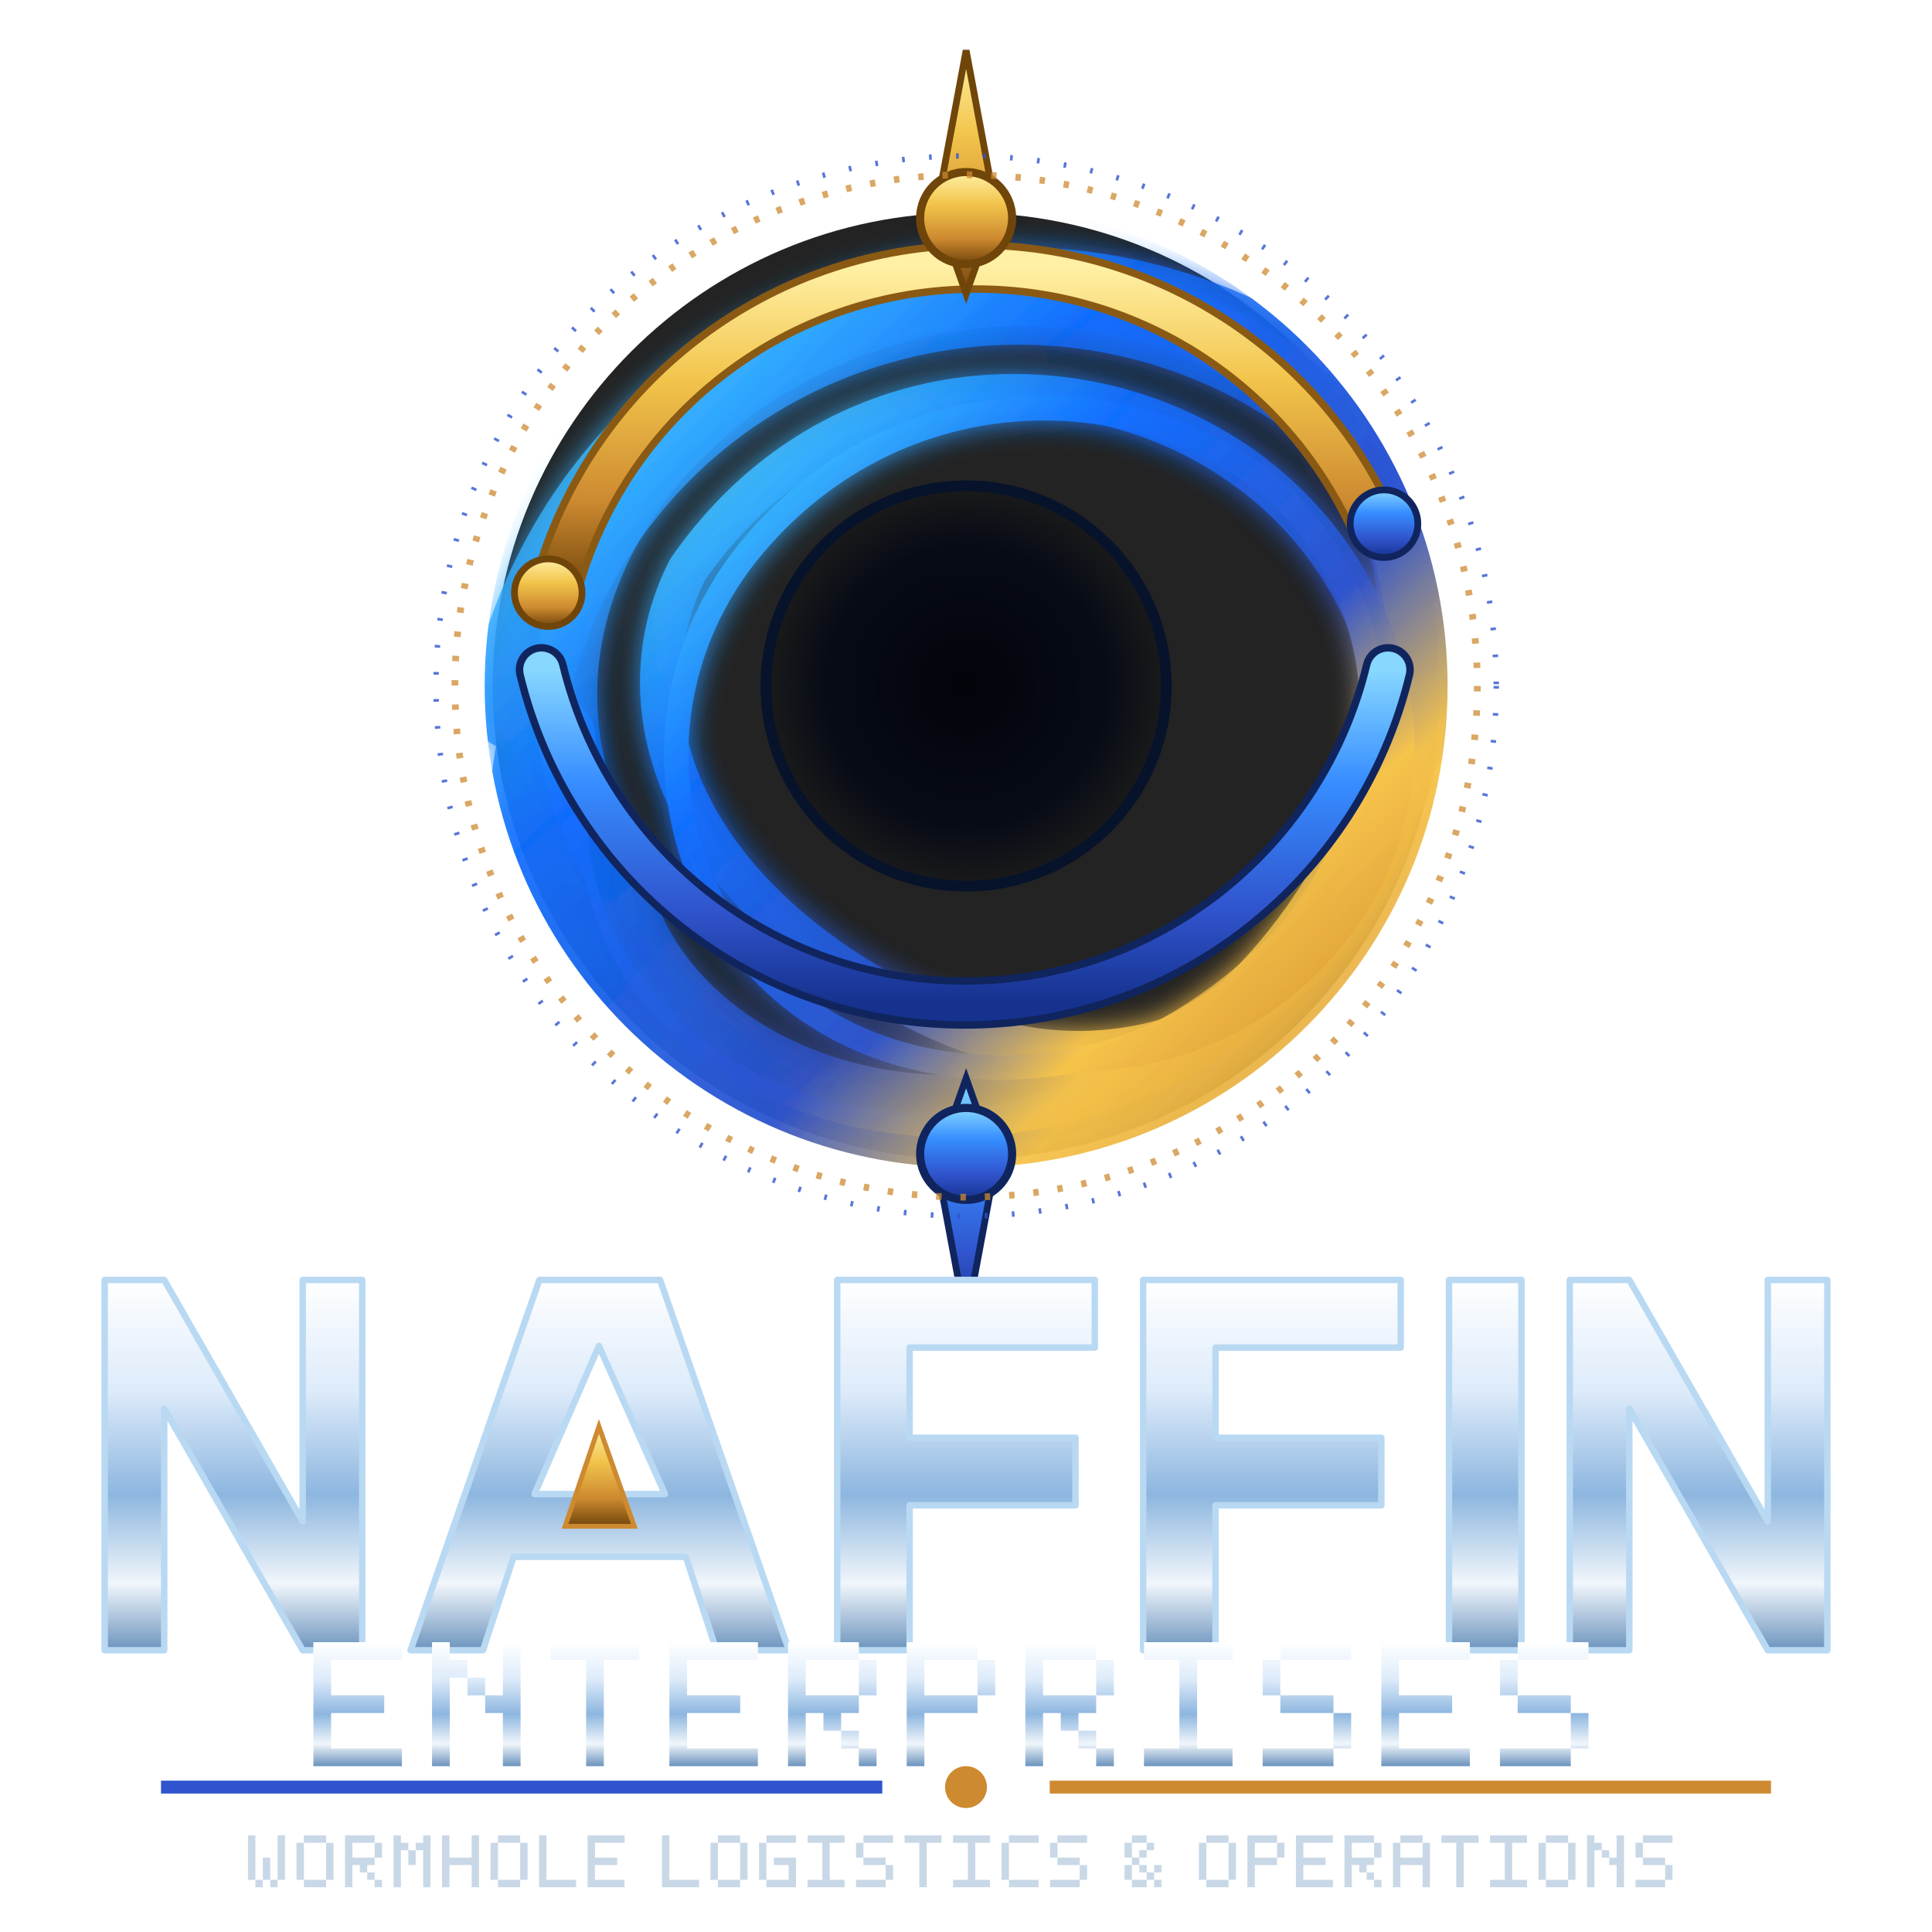
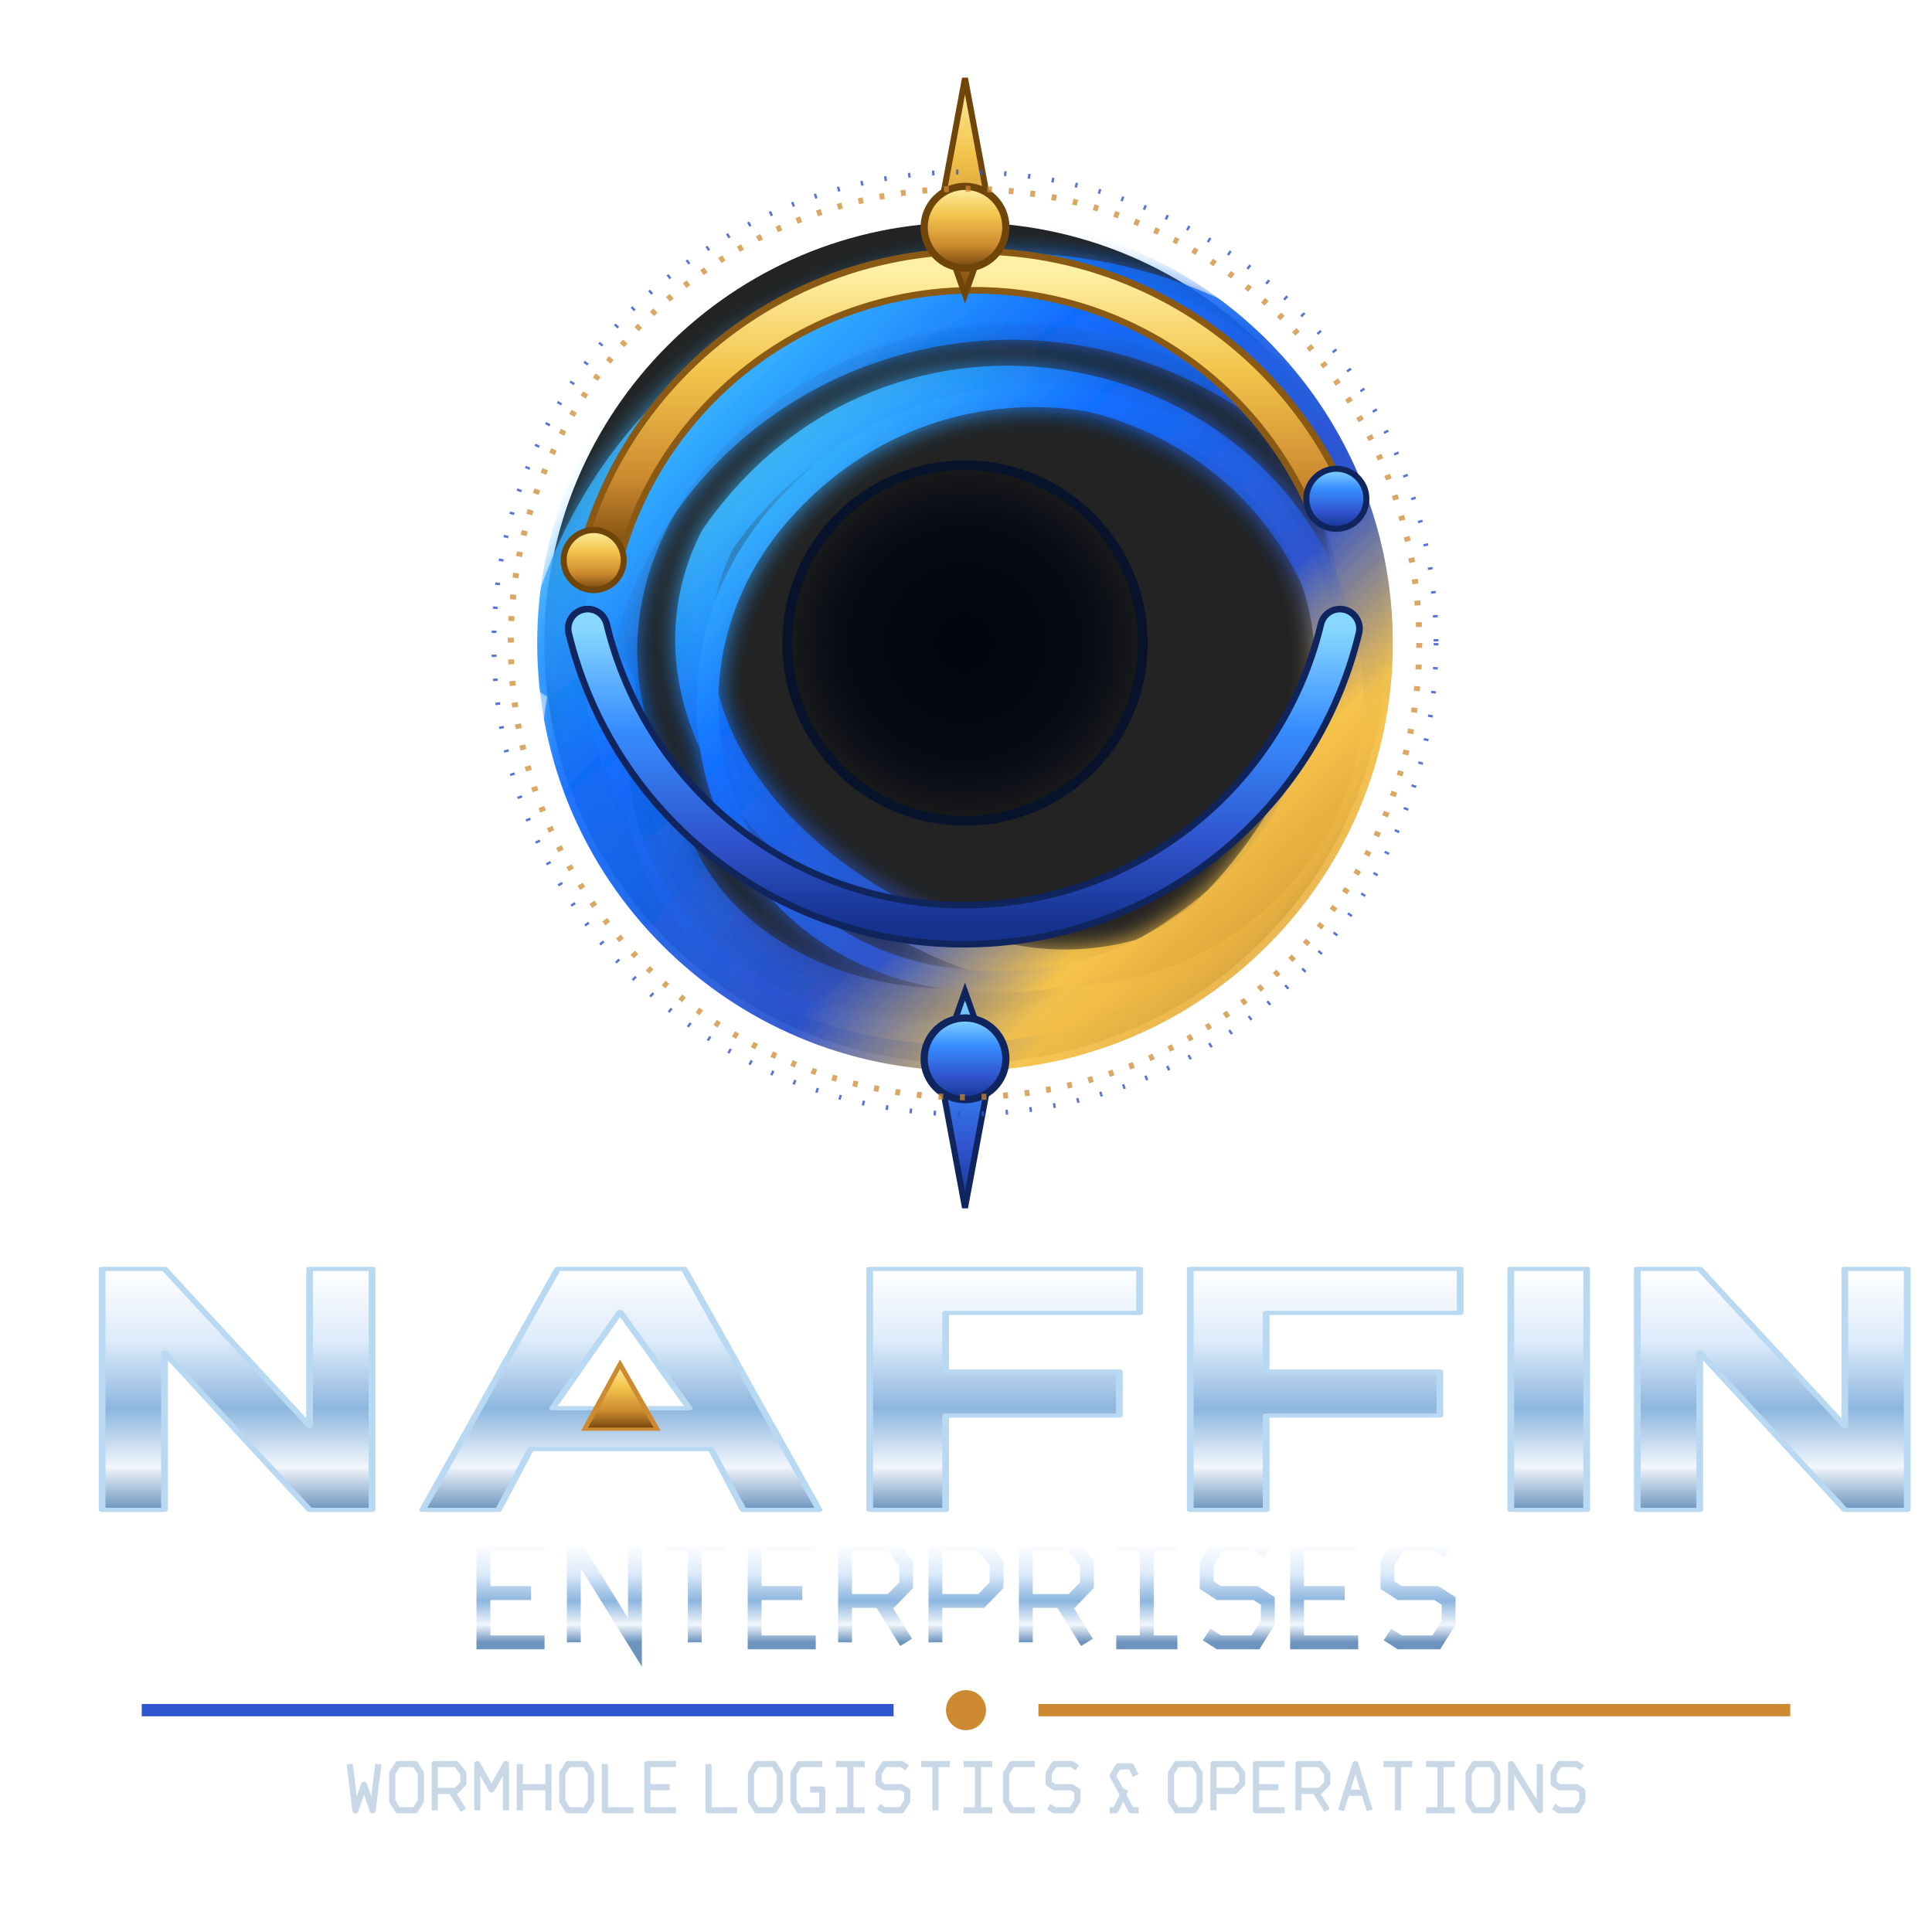
- <svg xmlns="http://www.w3.org/2000/svg" viewBox="0 0 1200 1200" role="img" aria-labelledby="title desc">
+ <svg xmlns="http://www.w3.org/2000/svg" viewBox="0 0 1254 1254" role="img" aria-labelledby="title desc">
  <defs>
    <linearGradient id="blueMetal" x1="0" y1="0" x2="0" y2="1">
      <stop stop-color="#87D7FF" />
      <stop offset=".34" stop-color="#368DFF" />
      <stop offset=".72" stop-color="#3054CD" />
      <stop offset="1" stop-color="#16328E" />
    </linearGradient>
    <linearGradient id="goldMetal" x1="0" y1="0" x2="0" y2="1">
      <stop stop-color="#FFF0A5" />
      <stop offset=".35" stop-color="#F2C44B" />
      <stop offset=".72" stop-color="#CD8A30" />
      <stop offset="1" stop-color="#72450B" />
    </linearGradient>
    <linearGradient id="silver" x1="0" y1="0" x2="0" y2="1">
      <stop stop-color="#FFFFFF" />
      <stop offset=".30" stop-color="#DDEBFA" />
      <stop offset=".58" stop-color="#8DB6DF" />
      <stop offset=".82" stop-color="#F1F6FB" />
      <stop offset="1" stop-color="#6C94BE" />
    </linearGradient>
    <radialGradient id="void">
      <stop stop-color="#02040A" />
      <stop offset=".7" stop-color="#070B16" />
      <stop offset="1" stop-color="#1A1A1A" />
    </radialGradient>
    <linearGradient id="vortex" x1="0" y1="0" x2="1" y2="1">
      <stop stop-color="#55E8FF" />
      <stop offset=".32" stop-color="#116EFF" />
      <stop offset=".62" stop-color="#3054CD" />
      <stop offset=".78" stop-color="#F7C44A" />
      <stop offset="1" stop-color="#CD8A30" />
    </linearGradient>
    <filter id="glow" x="-35%" y="-35%" width="170%" height="170%">
      <feGaussianBlur stdDeviation="10" result="b" />
      <feMerge>
        <feMergeNode in="b" />
        <feMergeNode in="SourceGraphic" />
      </feMerge>
    </filter>
    <clipPath id="coreClip">
      <circle cx="512" cy="512" r="356" />
    </clipPath>
  </defs>
-   <g transform="translate(170 -4) scale(.84)">
+   <g transform="translate(227 18) scale(.78)">
    <g clip-path="url(#coreClip)">
      <circle cx="512" cy="512" r="350" fill="#1A1A1A" opacity=".96" />
      <g filter="url(#glow)">
        <path d="M180 524C240 252 548 140 768 292C930 404 852 720 620 830C392 938 154 764 202 552" fill="none" stroke="url(#vortex)" stroke-width="72" stroke-linecap="round" opacity="0.78" />
        <path d="M252 646C126 430 354 192 602 226C864 262 920 548 750 716C558 904 282 820 252 646" fill="none" stroke="url(#vortex)" stroke-width="46" stroke-linecap="round" opacity="0.72" />
        <path d="M306 426C454 212 766 280 822 504C866 682 678 842 494 760C310 678 250 536 306 426" fill="none" stroke="url(#vortex)" stroke-width="30" stroke-linecap="round" opacity="0.88" />
        <path d="M742 368C904 526 766 800 530 794C318 788 234 560 350 414C456 282 634 278 742 368" fill="none" stroke="url(#vortex)" stroke-width="18" stroke-linecap="round" opacity="0.94" />
      </g>
      <circle cx="512" cy="512" r="148" fill="url(#void)" stroke="#07132A" stroke-width="8" />
    </g>
    <g aria-label="vector compass and orbital frame">
      <path d="M208 442A322 322 0 0 1 812 390" fill="none" stroke="#8A5A14" stroke-width="38" stroke-linecap="round" />
      <path d="M208 442A322 322 0 0 1 812 390" fill="none" stroke="url(#goldMetal)" stroke-width="27" stroke-linecap="round" />
      <path d="M198 500A322 322 0 0 0 824 500" fill="none" stroke="#10255E" stroke-width="38" stroke-linecap="round" />
      <path d="M198 500A322 322 0 0 0 824 500" fill="none" stroke="url(#blueMetal)" stroke-width="27" stroke-linecap="round" />
      <path d="M512 42l22 118-22 62-22-62z" fill="url(#goldMetal)" stroke="#70450A" stroke-width="5" />
      <path d="M512 982l22-118-22-62-22 62z" fill="url(#blueMetal)" stroke="#10255E" stroke-width="5" />
      <circle cx="512" cy="166" r="34" fill="url(#goldMetal)" stroke="#70450A" stroke-width="6" />
      <circle cx="512" cy="858" r="34" fill="url(#blueMetal)" stroke="#10255E" stroke-width="6" />
      <circle cx="203" cy="443" r="25" fill="url(#goldMetal)" stroke="#70450A" stroke-width="5" />
      <circle cx="821" cy="392" r="25" fill="url(#blueMetal)" stroke="#10255E" stroke-width="5" />
      <circle cx="512" cy="512" r="378" fill="none" stroke="#CD8A30" stroke-width="5" stroke-dasharray="4 14" opacity=".75" />
      <circle cx="512" cy="512" r="392" fill="none" stroke="#3054CD" stroke-width="4" stroke-dasharray="2 18" opacity=".8" />
    </g>
  </g>
-   <g transform="translate(20 775)">
+   <g transform="translate(17 810) scale(1.095 .68)">
    <g fill="url(#silver)" stroke="#B9D9F3" stroke-width="4" stroke-linejoin="round">
      <path d="M45 250V20H82L168 170V20H205V250H168L82 100V250Z" />
      <path d="M235 250L315 20H390L470 250H425L406 192H299L280 250ZM312 153H393L352 61Z" />
      <path d="M500 250V20H660V62H545V118H648V160H545V250Z" />
      <path d="M690 250V20H850V62H735V118H838V160H735V250Z" />
      <path d="M880 250V20H925V250Z" />
      <path d="M955 250V20H992L1078 170V20H1115V250H1078L992 100V250Z" />
    </g>
    <path d="M331 173l21-62 22 62z" fill="url(#goldMetal)" stroke="#CD8A30" stroke-width="3" />
  </g>
-   <path d="M0 0h11v11h-11zM11 0h11v11h-11zM22 0h11v11h-11zM33 0h11v11h-11zM44 0h11v11h-11zM0 11h11v11h-11zM0 22h11v11h-11zM0 33h11v11h-11zM11 33h11v11h-11zM22 33h11v11h-11zM33 33h11v11h-11zM0 44h11v11h-11zM0 55h11v11h-11zM0 66h11v11h-11zM11 66h11v11h-11zM22 66h11v11h-11zM33 66h11v11h-11zM44 66h11v11h-11zM73.7 0h11v11h-11zM117.7 0h11v11h-11zM73.7 11h11v11h-11zM84.7 11h11v11h-11zM117.7 11h11v11h-11zM73.7 22h11v11h-11zM95.7 22h11v11h-11zM117.7 22h11v11h-11zM73.7 33h11v11h-11zM106.7 33h11v11h-11zM117.7 33h11v11h-11zM73.7 44h11v11h-11zM117.7 44h11v11h-11zM73.7 55h11v11h-11zM117.7 55h11v11h-11zM73.7 66h11v11h-11zM117.7 66h11v11h-11zM147.4 0h11v11h-11zM158.4 0h11v11h-11zM169.4 0h11v11h-11zM180.4 0h11v11h-11zM191.4 0h11v11h-11zM169.4 11h11v11h-11zM169.4 22h11v11h-11zM169.4 33h11v11h-11zM169.4 44h11v11h-11zM169.4 55h11v11h-11zM169.4 66h11v11h-11zM221.1 0h11v11h-11zM232.1 0h11v11h-11zM243.1 0h11v11h-11zM254.1 0h11v11h-11zM265.1 0h11v11h-11zM221.1 11h11v11h-11zM221.1 22h11v11h-11zM221.1 33h11v11h-11zM232.1 33h11v11h-11zM243.1 33h11v11h-11zM254.1 33h11v11h-11zM221.1 44h11v11h-11zM221.1 55h11v11h-11zM221.1 66h11v11h-11zM232.1 66h11v11h-11zM243.1 66h11v11h-11zM254.1 66h11v11h-11zM265.1 66h11v11h-11zM294.8 0h11v11h-11zM305.8 0h11v11h-11zM316.8 0h11v11h-11zM327.8 0h11v11h-11zM294.8 11h11v11h-11zM338.8 11h11v11h-11zM294.8 22h11v11h-11zM338.8 22h11v11h-11zM294.8 33h11v11h-11zM305.8 33h11v11h-11zM316.8 33h11v11h-11zM327.8 33h11v11h-11zM294.8 44h11v11h-11zM316.8 44h11v11h-11zM294.8 55h11v11h-11zM327.8 55h11v11h-11zM294.8 66h11v11h-11zM338.8 66h11v11h-11zM368.5 0h11v11h-11zM379.5 0h11v11h-11zM390.5 0h11v11h-11zM401.5 0h11v11h-11zM368.5 11h11v11h-11zM412.5 11h11v11h-11zM368.5 22h11v11h-11zM412.5 22h11v11h-11zM368.5 33h11v11h-11zM379.5 33h11v11h-11zM390.5 33h11v11h-11zM401.5 33h11v11h-11zM368.5 44h11v11h-11zM368.5 55h11v11h-11zM368.5 66h11v11h-11zM442.2 0h11v11h-11zM453.2 0h11v11h-11zM464.2 0h11v11h-11zM475.2 0h11v11h-11zM442.2 11h11v11h-11zM486.2 11h11v11h-11zM442.2 22h11v11h-11zM486.2 22h11v11h-11zM442.2 33h11v11h-11zM453.2 33h11v11h-11zM464.2 33h11v11h-11zM475.2 33h11v11h-11zM442.2 44h11v11h-11zM464.2 44h11v11h-11zM442.2 55h11v11h-11zM475.2 55h11v11h-11zM442.2 66h11v11h-11zM486.2 66h11v11h-11zM515.9 0h11v11h-11zM526.9 0h11v11h-11zM537.9 0h11v11h-11zM548.9 0h11v11h-11zM559.9 0h11v11h-11zM537.9 11h11v11h-11zM537.9 22h11v11h-11zM537.9 33h11v11h-11zM537.9 44h11v11h-11zM537.9 55h11v11h-11zM515.9 66h11v11h-11zM526.9 66h11v11h-11zM537.9 66h11v11h-11zM548.9 66h11v11h-11zM559.9 66h11v11h-11zM600.6 0h11v11h-11zM611.6 0h11v11h-11zM622.6 0h11v11h-11zM633.6 0h11v11h-11zM589.6 11h11v11h-11zM589.6 22h11v11h-11zM600.6 33h11v11h-11zM611.6 33h11v11h-11zM622.6 33h11v11h-11zM633.6 44h11v11h-11zM633.6 55h11v11h-11zM589.6 66h11v11h-11zM600.6 66h11v11h-11zM611.6 66h11v11h-11zM622.6 66h11v11h-11zM663.3 0h11v11h-11zM674.3 0h11v11h-11zM685.3 0h11v11h-11zM696.3 0h11v11h-11zM707.3 0h11v11h-11zM663.3 11h11v11h-11zM663.3 22h11v11h-11zM663.3 33h11v11h-11zM674.3 33h11v11h-11zM685.3 33h11v11h-11zM696.3 33h11v11h-11zM663.3 44h11v11h-11zM663.3 55h11v11h-11zM663.3 66h11v11h-11zM674.3 66h11v11h-11zM685.3 66h11v11h-11zM696.3 66h11v11h-11zM707.3 66h11v11h-11zM748 0h11v11h-11zM759 0h11v11h-11zM770 0h11v11h-11zM781 0h11v11h-11zM737 11h11v11h-11zM737 22h11v11h-11zM748 33h11v11h-11zM759 33h11v11h-11zM770 33h11v11h-11zM781 44h11v11h-11zM781 55h11v11h-11zM737 66h11v11h-11zM748 66h11v11h-11zM759 66h11v11h-11zM770 66h11v11h-11z" fill="url(#silver)" transform="translate(194.65 1020)" />
-   <path d="M100 1110H548" stroke="#3054CD" stroke-width="8" />
-   <circle cx="600" cy="1110" r="13" fill="#CD8A30" />
-   <path d="M652 1110H1100" stroke="#CD8A30" stroke-width="8" />
-   <path d="M0 0h4.6v4.6h-4.6zM18.4 0h4.6v4.6h-4.6zM0 4.6h4.6v4.6h-4.6zM18.4 4.6h4.6v4.6h-4.6zM0 9.2h4.6v4.6h-4.6zM18.4 9.2h4.6v4.6h-4.6zM0 13.8h4.6v4.6h-4.6zM9.2 13.8h4.6v4.6h-4.6zM18.4 13.8h4.6v4.6h-4.6zM0 18.4h4.6v4.6h-4.6zM9.2 18.4h4.6v4.6h-4.6zM18.4 18.4h4.6v4.6h-4.6zM0 23h4.6v4.6h-4.6zM9.2 23h4.6v4.6h-4.6zM18.4 23h4.6v4.6h-4.6zM4.6 27.6h4.6v4.6h-4.6zM13.8 27.6h4.6v4.6h-4.6zM34.73 0h4.6v4.6h-4.6zM39.33 0h4.6v4.6h-4.6zM43.93 0h4.6v4.6h-4.6zM30.13 4.6h4.6v4.6h-4.6zM48.53 4.6h4.6v4.6h-4.6zM30.13 9.2h4.6v4.6h-4.6zM48.53 9.2h4.6v4.6h-4.6zM30.13 13.8h4.6v4.6h-4.6zM48.53 13.8h4.6v4.6h-4.6zM30.13 18.4h4.6v4.6h-4.6zM48.53 18.4h4.6v4.6h-4.6zM30.13 23h4.6v4.6h-4.6zM48.53 23h4.6v4.6h-4.6zM34.73 27.6h4.6v4.6h-4.6zM39.33 27.6h4.6v4.6h-4.6zM43.93 27.6h4.6v4.6h-4.6zM60.26 0h4.6v4.6h-4.6zM64.86 0h4.6v4.6h-4.6zM69.46 0h4.6v4.6h-4.6zM74.06 0h4.6v4.6h-4.6zM60.26 4.6h4.6v4.6h-4.6zM78.66 4.6h4.6v4.6h-4.6zM60.26 9.2h4.6v4.6h-4.6zM78.66 9.2h4.6v4.6h-4.6zM60.26 13.8h4.6v4.6h-4.6zM64.86 13.8h4.6v4.6h-4.6zM69.46 13.8h4.6v4.6h-4.6zM74.06 13.8h4.6v4.6h-4.6zM60.26 18.4h4.6v4.6h-4.6zM69.46 18.4h4.6v4.6h-4.6zM60.26 23h4.6v4.6h-4.6zM74.06 23h4.6v4.6h-4.6zM60.26 27.6h4.6v4.6h-4.6zM78.66 27.6h4.6v4.6h-4.6zM90.39 0h4.6v4.6h-4.6zM108.79 0h4.6v4.6h-4.6zM90.39 4.6h4.6v4.6h-4.6zM94.99 4.6h4.6v4.6h-4.6zM104.19 4.6h4.6v4.6h-4.6zM108.79 4.6h4.6v4.6h-4.6zM90.39 9.2h4.6v4.6h-4.6zM99.59 9.2h4.6v4.6h-4.6zM108.79 9.2h4.6v4.6h-4.6zM90.39 13.8h4.6v4.6h-4.6zM99.59 13.8h4.6v4.6h-4.6zM108.79 13.8h4.6v4.6h-4.6zM90.39 18.4h4.6v4.6h-4.6zM108.79 18.4h4.6v4.6h-4.6zM90.39 23h4.6v4.6h-4.6zM108.79 23h4.6v4.6h-4.6zM90.39 27.6h4.6v4.6h-4.6zM108.79 27.6h4.6v4.6h-4.6zM120.52 0h4.6v4.6h-4.6zM138.92 0h4.6v4.6h-4.6zM120.52 4.6h4.6v4.6h-4.6zM138.92 4.6h4.6v4.6h-4.6zM120.52 9.2h4.6v4.6h-4.6zM138.92 9.2h4.6v4.6h-4.6zM120.52 13.8h4.6v4.6h-4.6zM125.12 13.8h4.6v4.6h-4.6zM129.72 13.8h4.6v4.6h-4.6zM134.32 13.8h4.6v4.6h-4.6zM138.92 13.8h4.6v4.6h-4.6zM120.52 18.4h4.6v4.6h-4.6zM138.92 18.4h4.6v4.6h-4.6zM120.52 23h4.6v4.6h-4.6zM138.92 23h4.6v4.6h-4.6zM120.52 27.6h4.6v4.6h-4.6zM138.92 27.6h4.6v4.6h-4.6zM155.25 0h4.6v4.6h-4.6zM159.85 0h4.6v4.6h-4.6zM164.45 0h4.6v4.6h-4.6zM150.65 4.6h4.6v4.6h-4.6zM169.05 4.6h4.6v4.6h-4.6zM150.65 9.2h4.6v4.6h-4.6zM169.05 9.2h4.6v4.6h-4.6zM150.65 13.8h4.6v4.6h-4.6zM169.05 13.8h4.6v4.6h-4.6zM150.65 18.4h4.6v4.6h-4.6zM169.05 18.4h4.6v4.6h-4.6zM150.65 23h4.6v4.6h-4.6zM169.05 23h4.6v4.6h-4.6zM155.25 27.6h4.6v4.6h-4.6zM159.85 27.6h4.6v4.6h-4.6zM164.45 27.6h4.6v4.6h-4.6zM180.78 0h4.6v4.6h-4.6zM180.78 4.6h4.6v4.6h-4.6zM180.78 9.2h4.6v4.6h-4.6zM180.78 13.8h4.6v4.6h-4.6zM180.78 18.4h4.6v4.6h-4.6zM180.78 23h4.6v4.6h-4.6zM180.78 27.6h4.6v4.6h-4.6zM185.38 27.6h4.6v4.6h-4.6zM189.98 27.6h4.6v4.6h-4.6zM194.58 27.6h4.6v4.6h-4.6zM199.18 27.6h4.6v4.6h-4.6zM210.91 0h4.6v4.6h-4.6zM215.51 0h4.6v4.6h-4.6zM220.11 0h4.6v4.6h-4.6zM224.71 0h4.6v4.6h-4.6zM229.31 0h4.6v4.6h-4.6zM210.91 4.6h4.6v4.6h-4.6zM210.91 9.2h4.6v4.6h-4.6zM210.91 13.8h4.6v4.6h-4.6zM215.51 13.8h4.6v4.6h-4.6zM220.11 13.8h4.6v4.6h-4.6zM224.71 13.8h4.6v4.6h-4.6zM210.91 18.4h4.6v4.6h-4.6zM210.91 23h4.6v4.6h-4.6zM210.91 27.6h4.6v4.6h-4.6zM215.51 27.6h4.6v4.6h-4.6zM220.11 27.6h4.6v4.6h-4.6zM224.71 27.6h4.6v4.6h-4.6zM229.31 27.6h4.6v4.6h-4.6zM257.14 0h4.6v4.6h-4.6zM257.14 4.6h4.6v4.6h-4.6zM257.14 9.2h4.6v4.6h-4.6zM257.14 13.8h4.6v4.6h-4.6zM257.14 18.4h4.6v4.6h-4.6zM257.14 23h4.6v4.6h-4.6zM257.14 27.6h4.6v4.6h-4.6zM261.74 27.6h4.6v4.6h-4.6zM266.34 27.6h4.6v4.6h-4.6zM270.94 27.6h4.6v4.6h-4.6zM275.54 27.6h4.6v4.6h-4.6zM291.87 0h4.6v4.6h-4.6zM296.47 0h4.6v4.6h-4.6zM301.07 0h4.6v4.6h-4.6zM287.27 4.6h4.6v4.6h-4.6zM305.67 4.6h4.6v4.6h-4.6zM287.27 9.2h4.6v4.6h-4.6zM305.67 9.2h4.6v4.6h-4.6zM287.27 13.8h4.6v4.6h-4.6zM305.67 13.8h4.6v4.6h-4.6zM287.27 18.4h4.6v4.6h-4.6zM305.67 18.4h4.6v4.6h-4.6zM287.27 23h4.6v4.6h-4.6zM305.67 23h4.6v4.6h-4.6zM291.87 27.6h4.6v4.6h-4.6zM296.47 27.6h4.6v4.6h-4.6zM301.07 27.6h4.6v4.6h-4.6zM322 0h4.6v4.6h-4.6zM326.6 0h4.6v4.6h-4.6zM331.2 0h4.6v4.6h-4.6zM335.8 0h4.6v4.6h-4.6zM317.4 4.6h4.6v4.6h-4.6zM317.4 9.2h4.6v4.6h-4.6zM317.4 13.8h4.6v4.6h-4.6zM326.6 13.8h4.6v4.6h-4.6zM331.2 13.8h4.6v4.6h-4.6zM335.8 13.8h4.6v4.6h-4.6zM317.4 18.4h4.6v4.6h-4.6zM335.8 18.4h4.6v4.6h-4.6zM317.4 23h4.6v4.6h-4.6zM335.8 23h4.6v4.6h-4.6zM322 27.6h4.6v4.6h-4.6zM326.6 27.6h4.6v4.6h-4.6zM331.2 27.6h4.6v4.6h-4.6zM335.8 27.6h4.6v4.6h-4.6zM347.53 0h4.6v4.6h-4.6zM352.13 0h4.6v4.6h-4.6zM356.73 0h4.6v4.6h-4.6zM361.33 0h4.6v4.6h-4.6zM365.93 0h4.6v4.6h-4.6zM356.73 4.6h4.6v4.6h-4.6zM356.73 9.2h4.6v4.6h-4.6zM356.73 13.8h4.6v4.6h-4.6zM356.73 18.4h4.6v4.6h-4.6zM356.73 23h4.6v4.6h-4.6zM347.53 27.6h4.6v4.6h-4.6zM352.13 27.6h4.6v4.6h-4.6zM356.73 27.6h4.6v4.6h-4.6zM361.33 27.6h4.6v4.6h-4.6zM365.93 27.6h4.6v4.6h-4.6zM382.26 0h4.6v4.6h-4.6zM386.86 0h4.6v4.6h-4.6zM391.46 0h4.6v4.6h-4.6zM396.06 0h4.6v4.6h-4.6zM377.66 4.6h4.6v4.6h-4.6zM377.66 9.2h4.6v4.6h-4.6zM382.26 13.8h4.6v4.6h-4.6zM386.86 13.8h4.6v4.6h-4.6zM391.46 13.8h4.6v4.6h-4.6zM396.06 18.4h4.6v4.6h-4.6zM396.06 23h4.6v4.6h-4.6zM377.66 27.6h4.6v4.6h-4.6zM382.26 27.6h4.6v4.6h-4.6zM386.86 27.6h4.6v4.6h-4.6zM391.46 27.6h4.6v4.6h-4.6zM407.79 0h4.6v4.6h-4.6zM412.39 0h4.6v4.6h-4.6zM416.99 0h4.6v4.6h-4.6zM421.59 0h4.6v4.6h-4.6zM426.19 0h4.6v4.6h-4.6zM416.99 4.6h4.6v4.6h-4.6zM416.99 9.2h4.6v4.6h-4.6zM416.99 13.8h4.6v4.6h-4.6zM416.99 18.4h4.6v4.6h-4.6zM416.99 23h4.6v4.6h-4.6zM416.99 27.6h4.6v4.6h-4.6zM437.92 0h4.6v4.6h-4.6zM442.52 0h4.6v4.6h-4.6zM447.12 0h4.6v4.6h-4.6zM451.72 0h4.6v4.6h-4.6zM456.32 0h4.6v4.6h-4.6zM447.12 4.6h4.6v4.6h-4.6zM447.12 9.2h4.6v4.6h-4.6zM447.12 13.8h4.6v4.6h-4.6zM447.12 18.4h4.6v4.6h-4.6zM447.12 23h4.6v4.6h-4.6zM437.92 27.6h4.6v4.6h-4.6zM442.52 27.6h4.6v4.6h-4.6zM447.12 27.6h4.6v4.6h-4.6zM451.72 27.6h4.6v4.6h-4.6zM456.32 27.6h4.6v4.6h-4.6zM472.65 0h4.6v4.6h-4.6zM477.25 0h4.6v4.6h-4.6zM481.85 0h4.6v4.6h-4.6zM486.45 0h4.6v4.6h-4.6zM468.05 4.6h4.6v4.6h-4.6zM468.05 9.2h4.6v4.6h-4.6zM468.05 13.8h4.6v4.6h-4.6zM468.05 18.4h4.6v4.6h-4.6zM468.05 23h4.6v4.6h-4.6zM472.65 27.6h4.6v4.6h-4.6zM477.25 27.6h4.6v4.6h-4.6zM481.85 27.6h4.6v4.6h-4.6zM486.45 27.6h4.6v4.6h-4.6zM502.78 0h4.6v4.6h-4.6zM507.38 0h4.6v4.6h-4.6zM511.98 0h4.6v4.6h-4.6zM516.58 0h4.6v4.6h-4.6zM498.18 4.6h4.6v4.6h-4.6zM498.18 9.2h4.6v4.6h-4.6zM502.78 13.8h4.6v4.6h-4.6zM507.38 13.8h4.6v4.6h-4.6zM511.98 13.8h4.6v4.6h-4.6zM516.58 18.4h4.6v4.6h-4.6zM516.58 23h4.6v4.6h-4.6zM498.18 27.6h4.6v4.6h-4.6zM502.78 27.6h4.6v4.6h-4.6zM507.38 27.6h4.6v4.6h-4.6zM511.98 27.6h4.6v4.6h-4.6zM549.01 0h4.6v4.6h-4.6zM553.61 0h4.6v4.6h-4.6zM544.41 4.6h4.6v4.6h-4.6zM558.21 4.6h4.6v4.6h-4.6zM544.41 9.2h4.6v4.6h-4.6zM553.61 9.2h4.6v4.6h-4.6zM549.01 13.8h4.6v4.6h-4.6zM544.41 18.4h4.6v4.6h-4.6zM553.61 18.4h4.6v4.6h-4.6zM562.81 18.4h4.6v4.6h-4.6zM544.41 23h4.6v4.6h-4.6zM558.21 23h4.6v4.6h-4.6zM549.01 27.6h4.6v4.6h-4.6zM553.61 27.6h4.6v4.6h-4.6zM562.81 27.6h4.6v4.6h-4.6zM595.24 0h4.6v4.6h-4.6zM599.84 0h4.6v4.6h-4.6zM604.44 0h4.6v4.6h-4.6zM590.64 4.6h4.6v4.6h-4.6zM609.04 4.6h4.6v4.6h-4.6zM590.64 9.2h4.6v4.6h-4.6zM609.04 9.2h4.6v4.6h-4.6zM590.64 13.8h4.6v4.6h-4.6zM609.04 13.8h4.6v4.6h-4.6zM590.64 18.4h4.6v4.6h-4.6zM609.04 18.4h4.6v4.6h-4.6zM590.64 23h4.6v4.6h-4.6zM609.04 23h4.6v4.6h-4.6zM595.24 27.6h4.6v4.6h-4.6zM599.84 27.6h4.6v4.6h-4.6zM604.44 27.6h4.6v4.6h-4.6zM620.77 0h4.6v4.6h-4.6zM625.37 0h4.6v4.6h-4.6zM629.97 0h4.6v4.6h-4.6zM634.57 0h4.6v4.6h-4.6zM620.77 4.6h4.6v4.6h-4.6zM639.17 4.6h4.6v4.6h-4.6zM620.77 9.2h4.6v4.6h-4.6zM639.17 9.2h4.6v4.6h-4.6zM620.77 13.8h4.6v4.6h-4.6zM625.37 13.8h4.6v4.6h-4.6zM629.97 13.8h4.6v4.6h-4.6zM634.57 13.8h4.6v4.6h-4.6zM620.77 18.4h4.6v4.6h-4.6zM620.77 23h4.6v4.6h-4.6zM620.77 27.6h4.6v4.6h-4.6zM650.9 0h4.6v4.6h-4.6zM655.5 0h4.6v4.6h-4.6zM660.1 0h4.6v4.6h-4.6zM664.7 0h4.6v4.6h-4.6zM669.3 0h4.6v4.6h-4.6zM650.9 4.6h4.6v4.6h-4.6zM650.9 9.2h4.6v4.6h-4.6zM650.9 13.8h4.6v4.6h-4.6zM655.5 13.8h4.6v4.6h-4.6zM660.1 13.8h4.6v4.6h-4.6zM664.7 13.8h4.6v4.6h-4.6zM650.9 18.4h4.6v4.6h-4.6zM650.9 23h4.6v4.6h-4.6zM650.9 27.6h4.6v4.6h-4.6zM655.5 27.6h4.6v4.6h-4.6zM660.1 27.6h4.6v4.6h-4.6zM664.7 27.6h4.6v4.6h-4.6zM669.3 27.6h4.6v4.6h-4.6zM681.03 0h4.6v4.6h-4.6zM685.63 0h4.6v4.6h-4.6zM690.23 0h4.6v4.6h-4.6zM694.83 0h4.6v4.6h-4.6zM681.03 4.6h4.6v4.6h-4.6zM699.43 4.6h4.6v4.6h-4.6zM681.03 9.2h4.6v4.6h-4.6zM699.43 9.2h4.6v4.6h-4.6zM681.03 13.8h4.6v4.6h-4.6zM685.63 13.8h4.6v4.6h-4.6zM690.23 13.8h4.6v4.6h-4.6zM694.83 13.8h4.6v4.6h-4.6zM681.03 18.4h4.6v4.6h-4.6zM690.23 18.4h4.6v4.6h-4.6zM681.03 23h4.6v4.6h-4.6zM694.83 23h4.6v4.6h-4.6zM681.03 27.6h4.6v4.6h-4.6zM699.43 27.6h4.6v4.6h-4.6zM715.76 0h4.6v4.6h-4.6zM720.36 0h4.6v4.6h-4.6zM724.96 0h4.6v4.6h-4.6zM711.16 4.6h4.6v4.6h-4.6zM729.56 4.6h4.6v4.6h-4.6zM711.16 9.2h4.6v4.6h-4.6zM729.56 9.2h4.6v4.6h-4.6zM711.16 13.8h4.6v4.6h-4.6zM715.76 13.8h4.6v4.6h-4.6zM720.36 13.8h4.6v4.6h-4.6zM724.96 13.8h4.6v4.6h-4.6zM729.56 13.8h4.6v4.6h-4.6zM711.16 18.4h4.6v4.6h-4.6zM729.56 18.4h4.6v4.6h-4.6zM711.16 23h4.6v4.6h-4.6zM729.56 23h4.6v4.6h-4.6zM711.16 27.6h4.6v4.6h-4.6zM729.56 27.6h4.6v4.6h-4.6zM741.29 0h4.6v4.6h-4.6zM745.89 0h4.6v4.6h-4.6zM750.49 0h4.6v4.6h-4.6zM755.09 0h4.6v4.6h-4.6zM759.69 0h4.6v4.6h-4.6zM750.49 4.6h4.6v4.6h-4.6zM750.49 9.2h4.6v4.6h-4.6zM750.49 13.8h4.6v4.6h-4.6zM750.49 18.4h4.6v4.6h-4.6zM750.49 23h4.6v4.6h-4.6zM750.49 27.6h4.6v4.6h-4.6zM771.42 0h4.6v4.6h-4.6zM776.02 0h4.6v4.6h-4.6zM780.62 0h4.6v4.6h-4.6zM785.22 0h4.6v4.6h-4.6zM789.82 0h4.6v4.6h-4.6zM780.62 4.6h4.6v4.6h-4.6zM780.62 9.2h4.6v4.6h-4.6zM780.62 13.8h4.6v4.6h-4.6zM780.62 18.4h4.6v4.6h-4.6zM780.62 23h4.6v4.6h-4.6zM771.42 27.6h4.6v4.6h-4.6zM776.02 27.6h4.6v4.6h-4.6zM780.62 27.6h4.6v4.6h-4.6zM785.22 27.6h4.6v4.6h-4.6zM789.82 27.6h4.6v4.6h-4.6zM806.15 0h4.6v4.6h-4.6zM810.75 0h4.6v4.6h-4.6zM815.35 0h4.6v4.6h-4.6zM801.55 4.6h4.6v4.6h-4.6zM819.95 4.6h4.6v4.6h-4.6zM801.55 9.2h4.6v4.6h-4.6zM819.95 9.2h4.6v4.6h-4.6zM801.55 13.8h4.6v4.6h-4.6zM819.95 13.8h4.6v4.6h-4.6zM801.55 18.4h4.6v4.6h-4.6zM819.95 18.4h4.6v4.6h-4.6zM801.55 23h4.6v4.6h-4.6zM819.95 23h4.6v4.6h-4.6zM806.15 27.6h4.6v4.6h-4.6zM810.75 27.6h4.6v4.6h-4.6zM815.35 27.6h4.6v4.6h-4.6zM831.68 0h4.6v4.6h-4.6zM850.08 0h4.6v4.6h-4.6zM831.68 4.6h4.6v4.6h-4.6zM836.28 4.6h4.6v4.6h-4.6zM850.08 4.6h4.6v4.6h-4.6zM831.68 9.2h4.6v4.6h-4.6zM840.88 9.2h4.6v4.6h-4.6zM850.08 9.2h4.6v4.6h-4.6zM831.68 13.8h4.6v4.6h-4.6zM845.48 13.8h4.6v4.6h-4.6zM850.08 13.8h4.6v4.6h-4.6zM831.68 18.4h4.6v4.6h-4.6zM850.08 18.4h4.6v4.6h-4.6zM831.68 23h4.6v4.6h-4.6zM850.08 23h4.6v4.6h-4.6zM831.68 27.6h4.6v4.6h-4.6zM850.08 27.6h4.6v4.6h-4.6zM866.41 0h4.6v4.6h-4.6zM871.01 0h4.6v4.6h-4.6zM875.61 0h4.6v4.6h-4.6zM880.21 0h4.6v4.6h-4.6zM861.81 4.6h4.6v4.6h-4.6zM861.81 9.2h4.6v4.6h-4.6zM866.41 13.8h4.6v4.6h-4.6zM871.01 13.8h4.6v4.6h-4.6zM875.61 13.8h4.6v4.6h-4.6zM880.21 18.4h4.6v4.6h-4.6zM880.21 23h4.6v4.6h-4.6zM861.81 27.6h4.6v4.6h-4.6zM866.41 27.6h4.6v4.6h-4.6zM871.01 27.6h4.6v4.6h-4.6zM875.61 27.6h4.6v4.6h-4.6z" fill="#C9D8E7" transform="translate(154.03 1140)" />
+   <path d="M 39.68 0 H 0 V 64 H 39.68 M 0 32 H 30.95 M 58.68 64 V 0 L 98.36 64 V 0 M 117.36 0 H 157.04 M 137.2 0 V 64 M 215.72 0 H 176.04 V 64 H 215.72 M 176.04 32 H 206.99 M 234.72 64 V 0 H 264.48 L 274.4 12.8 V 26.88 L 264.48 37.12 H 234.72 M 257.734 37.12 L 274.4 64 M 293.4 64 V 0 H 323.16 L 333.08 12.8 V 26.88 L 323.16 37.12 H 293.4 M 352.08 64 V 0 H 381.84 L 391.76 12.8 V 26.88 L 381.84 37.12 H 352.08 M 375.094 37.12 L 391.76 64 M 410.76 0 H 450.44 M 430.6 0 V 64 M 410.76 64 H 450.44 M 509.12 5.12 L 501.184 0 H 477.376 L 469.44 12.8 V 26.88 L 477.376 32 H 501.184 L 509.12 37.12 V 51.2 L 501.184 64 H 477.376 L 469.44 58.88 M 567.8 0 H 528.12 V 64 H 567.8 M 528.12 32 H 559.07 M 626.48 5.12 L 618.544 0 H 594.736 L 586.8 12.8 V 26.88 L 594.736 32 H 618.544 L 626.48 37.12 V 51.2 L 618.544 64 H 594.736 L 586.8 58.88" fill="none" stroke="url(#silver)" stroke-width="9" stroke-linejoin="miter" transform="translate(313.76 1002)" />
+   <path d="M92 1110H580" stroke="#3054CD" stroke-width="8" />
+   <circle cx="627" cy="1110" r="13" fill="#CD8A30" />
+   <path d="M674 1110H1162" stroke="#CD8A30" stroke-width="8" />
+   <path d="M 0 0 L 3.72 30 L 9.3 13.5 L 14.88 30 L 18.6 0 M 31.32 0 H 42.48 L 46.2 6 V 24 L 42.48 30 H 31.32 L 27.6 24 V 6 Z M 55.2 30 V 0 H 69.15 L 73.8 6 V 12.6 L 69.15 17.4 H 55.2 M 65.988 17.4 L 73.8 30 M 82.8 30 V 0 L 92.1 16.5 L 101.4 0 V 30 M 110.4 0 V 30 M 129 0 V 30 M 110.4 15 H 129 M 141.72 0 H 152.88 L 156.6 6 V 24 L 152.88 30 H 141.72 L 138 24 V 6 Z M 165.6 0 V 30 H 184.2 M 211.8 0 H 193.2 V 30 H 211.8 M 193.2 15 H 207.708 M 232.89 0 V 30 H 251.49 M 264.21 0 H 275.37 L 279.09 6 V 24 L 275.37 30 H 264.21 L 260.49 24 V 6 Z M 306.69 0 H 291.81 L 288.09 6 V 24 L 291.81 30 H 306.69 V 16.5 H 298.878 M 315.69 0 H 334.29 M 324.99 0 V 30 M 315.69 30 H 334.29 M 361.89 2.4 L 358.17 0 H 347.01 L 343.29 6 V 12.6 L 347.01 15 H 358.17 L 361.89 17.4 V 24 L 358.17 30 H 347.01 L 343.29 27.6 M 370.89 0 H 389.49 M 380.19 0 V 30 M 398.49 0 H 417.09 M 407.79 0 V 30 M 398.49 30 H 417.09 M 444.69 0 H 429.81 L 426.09 6 V 24 L 429.81 30 H 444.69 M 472.29 2.4 L 468.57 0 H 457.41 L 453.69 6 V 12.6 L 457.41 15 H 468.57 L 472.29 17.4 V 24 L 468.57 30 H 457.41 L 453.69 27.6 M 510.12 7.5 L 507.33 1.5 H 498.96 L 495.24 7.5 L 507.33 30 H 511.98 M 503.61 16.5 L 497.1 30 H 493.38 M 536.79 0 H 547.95 L 551.67 6 V 24 L 547.95 30 H 536.79 L 533.07 24 V 6 Z M 560.67 30 V 0 H 574.62 L 579.27 6 V 12.6 L 574.62 17.4 H 560.67 M 606.87 0 H 588.27 V 30 H 606.87 M 588.27 15 H 602.778 M 615.87 30 V 0 H 629.82 L 634.47 6 V 12.6 L 629.82 17.4 H 615.87 M 626.658 17.4 L 634.47 30 M 643.47 30 L 652.77 0 L 662.07 30 M 647.19 18.6 H 658.35 M 671.07 0 H 689.67 M 680.37 0 V 30 M 698.67 0 H 717.27 M 707.97 0 V 30 M 698.67 30 H 717.27 M 729.99 0 H 741.15 L 744.87 6 V 24 L 741.15 30 H 729.99 L 726.27 24 V 6 Z M 753.87 30 V 0 L 772.47 30 V 0 M 800.07 2.4 L 796.35 0 H 785.19 L 781.47 6 V 12.6 L 785.19 15 H 796.35 L 800.07 17.4 V 24 L 796.35 30 H 785.19 L 781.47 27.6" fill="none" stroke="#C9D8E7" stroke-width="4" stroke-linejoin="round" transform="translate(226.965 1145)" />
</svg>
